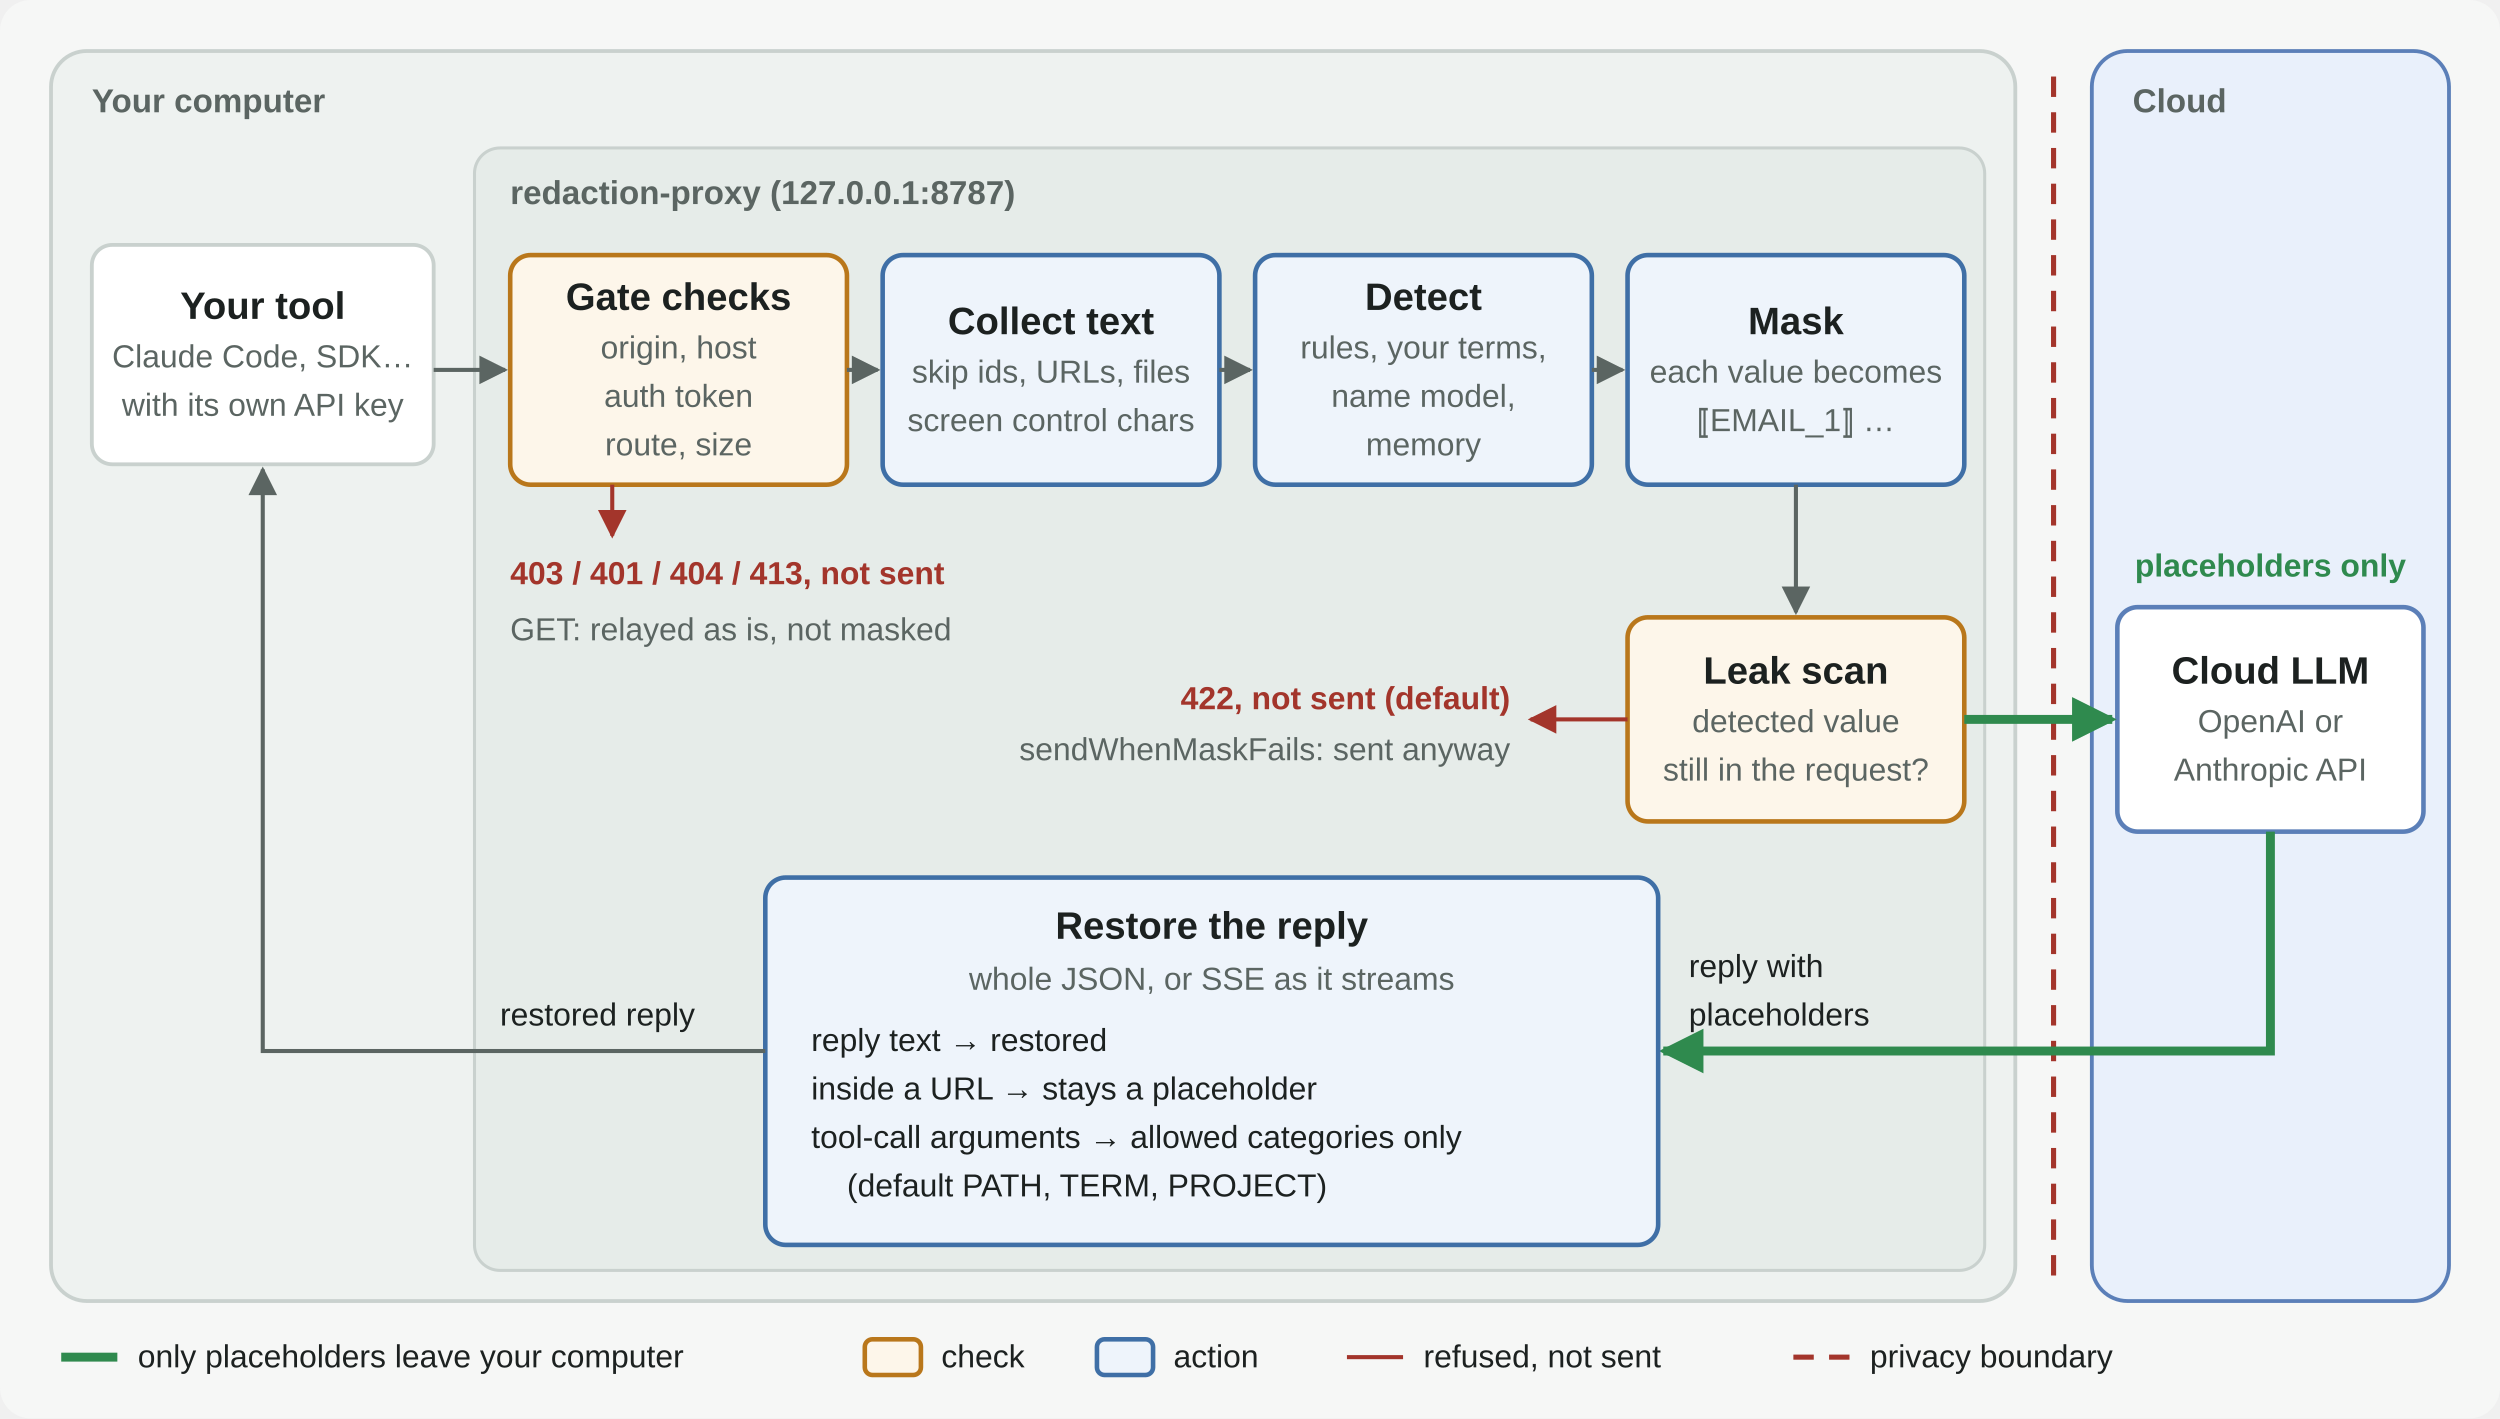
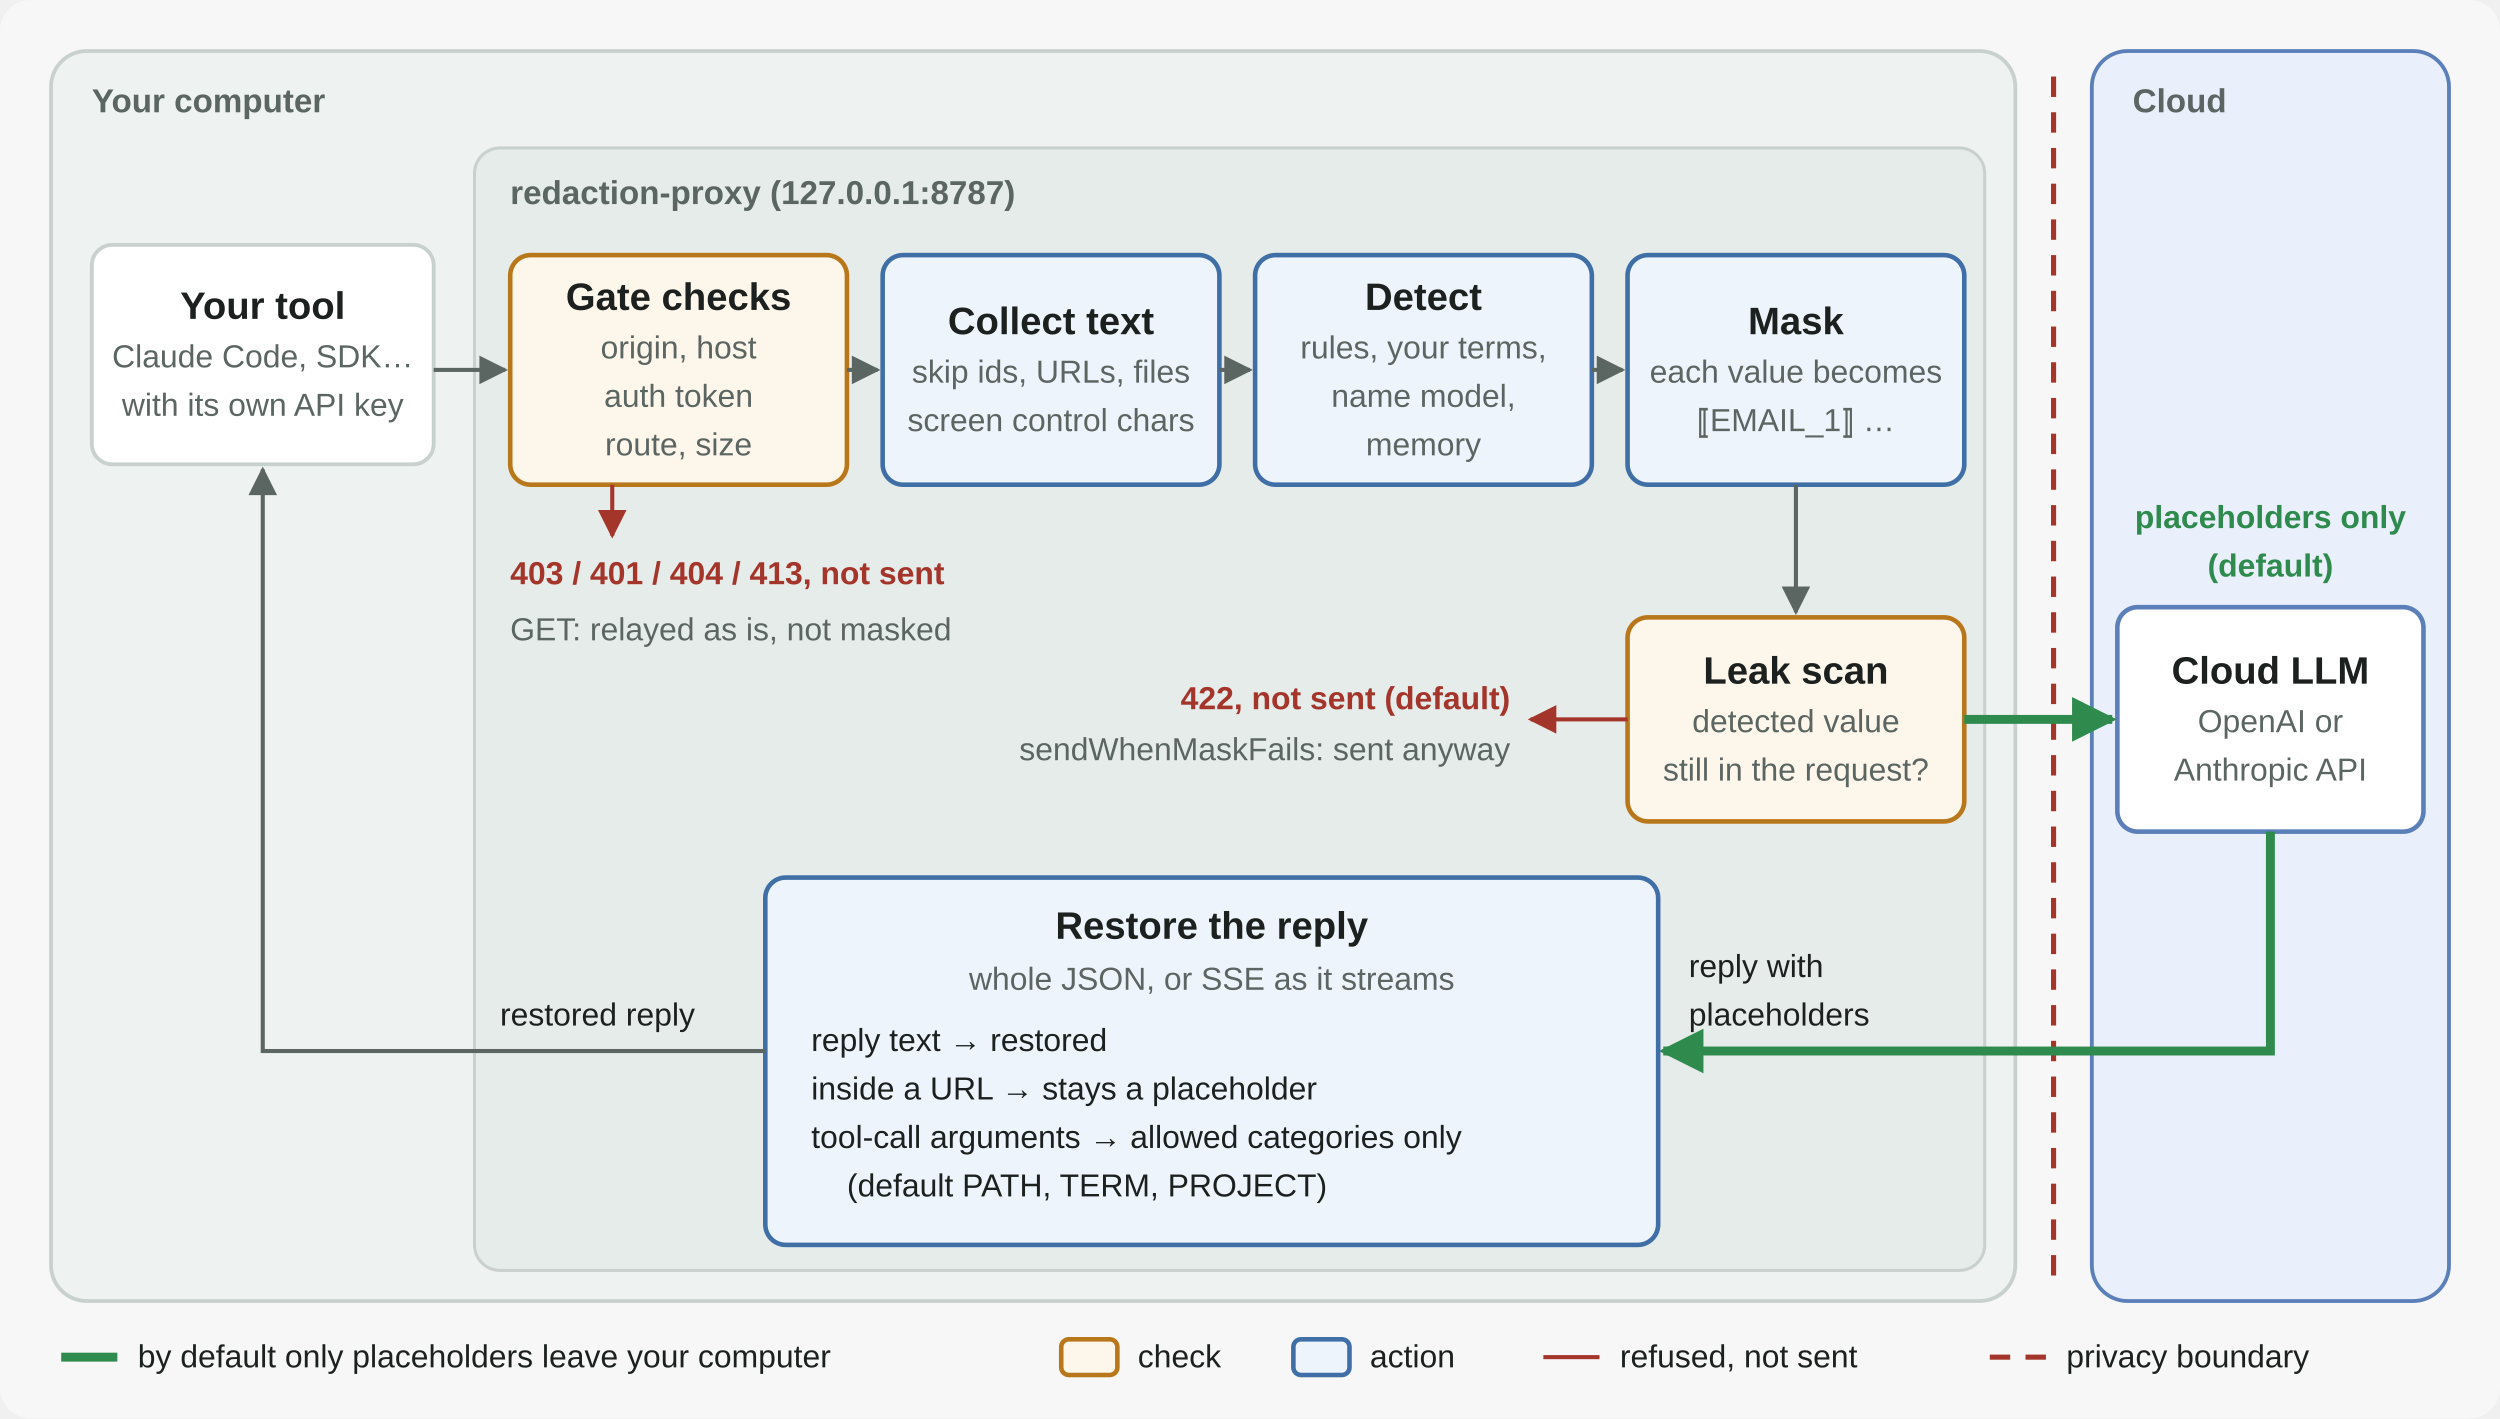
<svg xmlns="http://www.w3.org/2000/svg" width="980" height="556" viewBox="0 0 980 556" role="img" lang="en" aria-labelledby="title">
  <style>
text{font-family:"Segoe UI", "Helvetica Neue", Arial, system-ui, -apple-system, "PingFang TC", "PingFang SC", "Hiragino Sans", "Noto Sans CJK TC", "Noto Sans CJK SC", "Noto Sans CJK JP", "Microsoft JhengHei", "Microsoft YaHei", sans-serif;font-size:12.5px;fill:#1c2120}
.t{font-size:15px;font-weight:600}
.s,.nl{fill:#5b6562}
.zl{font-size:13px;font-weight:600;fill:#5b6562}
.wl{fill:#a3352b;font-weight:600}
.gl{fill:#2f8a4e;font-weight:600}
.bg{fill:#f6f7f6}
.zone{fill:#eef2f0;stroke:#c9d1ce;stroke-width:1.5}
.zone2{fill:#e6ece9;stroke:#c9d1ce;stroke-width:1.2}
.cloudz{fill:#e9f0fb;stroke:#5b7fb8;stroke-width:1.5}
.box{fill:#fff;stroke:#c9d1ce;stroke-width:1.5}
.gate{fill:#fdf6ea;stroke:#b9771b;stroke-width:1.8}
.act{fill:#eef4fb;stroke:#3f6fa6;stroke-width:1.8}
.cbox{fill:#fff;stroke:#5b7fb8;stroke-width:1.8}
.ln{stroke:#5b6562;stroke-width:1.6;fill:none}
.out{stroke:#2f8a4e;stroke-width:3.5;fill:none}
.stopln{stroke:#a3352b;stroke-width:1.6;fill:none}
.wall{stroke:#a3352b;stroke-width:2;stroke-dasharray:8 6;fill:none}
.ah{fill:#5b6562}.ahg{fill:#2f8a4e}.ahs{fill:#a3352b}
@media (prefers-color-scheme: dark){
text{fill:#e2e7e5}
.s,.nl,.zl{fill:#9aa5a1}
.wl{fill:#ec8a80}
.gl{fill:#6fcf8d}
.bg{fill:#141817}
.zone{fill:#1a201e;stroke:#3a4440}
.zone2{fill:#202725;stroke:#3a4440}
.cloudz{fill:#1a2333;stroke:#86a6db}
.box{fill:#1c2220;stroke:#3a4440}
.gate{fill:#2a2216;stroke:#e0a85a}
.act{fill:#18212c;stroke:#8db3e2}
.cbox{fill:#1c2220;stroke:#86a6db}
.ln{stroke:#9aa5a1}
.out{stroke:#6fcf8d}
.stopln,.wall{stroke:#ec8a80}
.ah{fill:#9aa5a1}.ahg{fill:#6fcf8d}.ahs{fill:#ec8a80}
}
</style>
  <defs>
    <marker id="a" viewBox="0 0 10 10" refX="9" refY="5" markerWidth="7" markerHeight="7" orient="auto">
      <path d="M0 0L10 5L0 10z" class="ah" />
    </marker>
    <marker id="ag" viewBox="0 0 10 10" refX="9" refY="5" markerWidth="5" markerHeight="5" orient="auto">
      <path d="M0 0L10 5L0 10z" class="ahg" />
    </marker>
    <marker id="as" viewBox="0 0 10 10" refX="9" refY="5" markerWidth="7" markerHeight="7" orient="auto">
      <path d="M0 0L10 5L0 10z" class="ahs" />
    </marker>
  </defs>
  <rect width="980" height="556" rx="12" class="bg" />
  <rect x="20" y="20" width="770" height="490" rx="14" class="zone" />
  <text x="36" y="44" class="zl" text-anchor="start">Your computer</text>
  <rect x="820" y="20" width="140" height="490" rx="14" class="cloudz" />
  <text x="836" y="44" class="zl" text-anchor="start">Cloud</text>
  <line x1="805" y1="30" x2="805" y2="500" class="wall" />
  <rect x="186" y="58" width="592" height="440" rx="10" class="zone2" />
  <text x="200" y="80" class="zl" text-anchor="start">redaction-proxy (127.0.0.1:8787)</text>
  <rect x="36" y="96" width="134" height="86" rx="8" class="box" />
  <text x="103" y="125" class="t" text-anchor="middle">Your tool</text>
  <text x="103" y="144" class="s" text-anchor="middle">Claude Code, SDK…</text>
  <text x="103" y="163" class="s" text-anchor="middle">with its own API key</text>
  <rect x="200" y="100" width="132" height="90" rx="8" class="gate" />
  <text x="266" y="121.5" class="t" text-anchor="middle">Gate checks</text>
  <text x="266" y="140.5" class="s" text-anchor="middle">origin, host</text>
  <text x="266" y="159.5" class="s" text-anchor="middle">auth token</text>
  <text x="266" y="178.5" class="s" text-anchor="middle">route, size</text>
  <rect x="346" y="100" width="132" height="90" rx="8" class="act" />
  <text x="412" y="131" class="t" text-anchor="middle">Collect text</text>
  <text x="412" y="150" class="s" text-anchor="middle">skip ids, URLs, files</text>
  <text x="412" y="169" class="s" text-anchor="middle">screen control chars</text>
  <rect x="492" y="100" width="132" height="90" rx="8" class="act" />
  <text x="558" y="121.5" class="t" text-anchor="middle">Detect</text>
  <text x="558" y="140.5" class="s" text-anchor="middle">rules, your terms,</text>
  <text x="558" y="159.5" class="s" text-anchor="middle">name model,</text>
  <text x="558" y="178.5" class="s" text-anchor="middle">memory</text>
  <rect x="638" y="100" width="132" height="90" rx="8" class="act" />
  <text x="704" y="131" class="t" text-anchor="middle">Mask</text>
  <text x="704" y="150" class="s" text-anchor="middle">each value becomes</text>
  <text x="704" y="169" class="s" text-anchor="middle">⟦EMAIL_1⟧ …</text>
  <path d="M170 145 H198" class="ln" marker-end="url(#a)" />
  <path d="M332 145 H344" class="ln" marker-end="url(#a)" />
  <path d="M478 145 H490" class="ln" marker-end="url(#a)" />
  <path d="M624 145 H636" class="ln" marker-end="url(#a)" />
  <path d="M240 190 V210" class="stopln" marker-end="url(#as)" />
  <text x="200" y="229" class="wl" text-anchor="start">403 / 401 / 404 / 413, not sent</text>
  <text x="200" y="251" class="nl" text-anchor="start">GET: relayed as is, not masked</text>
  <path d="M704 190 V240" class="ln" marker-end="url(#a)" />
  <rect x="638" y="242" width="132" height="80" rx="8" class="gate" />
  <text x="704" y="268" class="t" text-anchor="middle">Leak scan</text>
  <text x="704" y="287" class="s" text-anchor="middle">detected value</text>
  <text x="704" y="306" class="s" text-anchor="middle">still in the request?</text>
  <path d="M638 282 H600" class="stopln" marker-end="url(#as)" />
  <text x="592" y="278" class="wl" text-anchor="end">422, not sent (default)</text>
  <text x="592" y="298" class="nl" text-anchor="end">sendWhenMaskFails: sent anyway</text>
  <rect x="830" y="238" width="120" height="88" rx="8" class="cbox" />
  <text x="890" y="268" class="t" text-anchor="middle">Cloud LLM</text>
  <text x="890" y="287" class="s" text-anchor="middle">OpenAI or</text>
  <text x="890" y="306" class="s" text-anchor="middle">Anthropic API</text>
  <path d="M770 282 H828" class="out" marker-end="url(#ag)" />
-   <text x="890" y="226" class="gl" text-anchor="middle">placeholders only</text>
+   <text x="890" y="207" class="gl" text-anchor="middle">placeholders only</text>
+   <text x="890" y="226" class="gl" text-anchor="middle">(default)</text>
  <path d="M890 326 V412 H652" class="out" marker-end="url(#ag)" />
  <text x="662" y="383" class="lbl" text-anchor="start">reply with</text>
  <text x="662" y="402" class="lbl" text-anchor="start">placeholders</text>
  <rect x="300" y="344" width="350" height="144" rx="8" class="act" />
  <text x="475" y="368" class="t" text-anchor="middle">Restore the reply</text>
  <text x="475" y="388" class="s" text-anchor="middle">whole JSON, or SSE as it streams</text>
  <text x="318" y="412" class="lbl" text-anchor="start">reply text → restored</text>
  <text x="318" y="431" class="lbl" text-anchor="start">inside a URL → stays a placeholder</text>
  <text x="318" y="450" class="lbl" text-anchor="start">tool-call arguments → allowed categories only</text>
  <text x="332" y="469" class="lbl" text-anchor="start">(default PATH, TERM, PROJECT)</text>
  <path d="M300 412 H103 V184" class="ln" marker-end="url(#a)" />
  <text x="196" y="402" class="lbl" text-anchor="start">restored reply</text>
  <line x1="24" y1="532" x2="46" y2="532" class="out" />
-   <text x="54" y="536" class="lg" text-anchor="start">only placeholders leave your computer</text>
-   <rect x="339" y="525" width="22" height="14" rx="3" class="gate" />
-   <text x="369" y="536" class="lg" text-anchor="start">check</text>
-   <rect x="430" y="525" width="22" height="14" rx="3" class="act" />
-   <text x="460" y="536" class="lg" text-anchor="start">action</text>
-   <line x1="528" y1="532" x2="550" y2="532" class="stopln" />
-   <text x="558" y="536" class="lg" text-anchor="start">refused, not sent</text>
-   <line x1="703" y1="532" x2="725" y2="532" class="wall" />
-   <text x="733" y="536" class="lg" text-anchor="start">privacy boundary</text>
+   <text x="54" y="536" class="lg" text-anchor="start">by default only placeholders leave your computer</text>
+   <rect x="416" y="525" width="22" height="14" rx="3" class="gate" />
+   <text x="446" y="536" class="lg" text-anchor="start">check</text>
+   <rect x="507" y="525" width="22" height="14" rx="3" class="act" />
+   <text x="537" y="536" class="lg" text-anchor="start">action</text>
+   <line x1="605" y1="532" x2="627" y2="532" class="stopln" />
+   <text x="635" y="536" class="lg" text-anchor="start">refused, not sent</text>
+   <line x1="780" y1="532" x2="802" y2="532" class="wall" />
+   <text x="810" y="536" class="lg" text-anchor="start">privacy boundary</text>
</svg>
